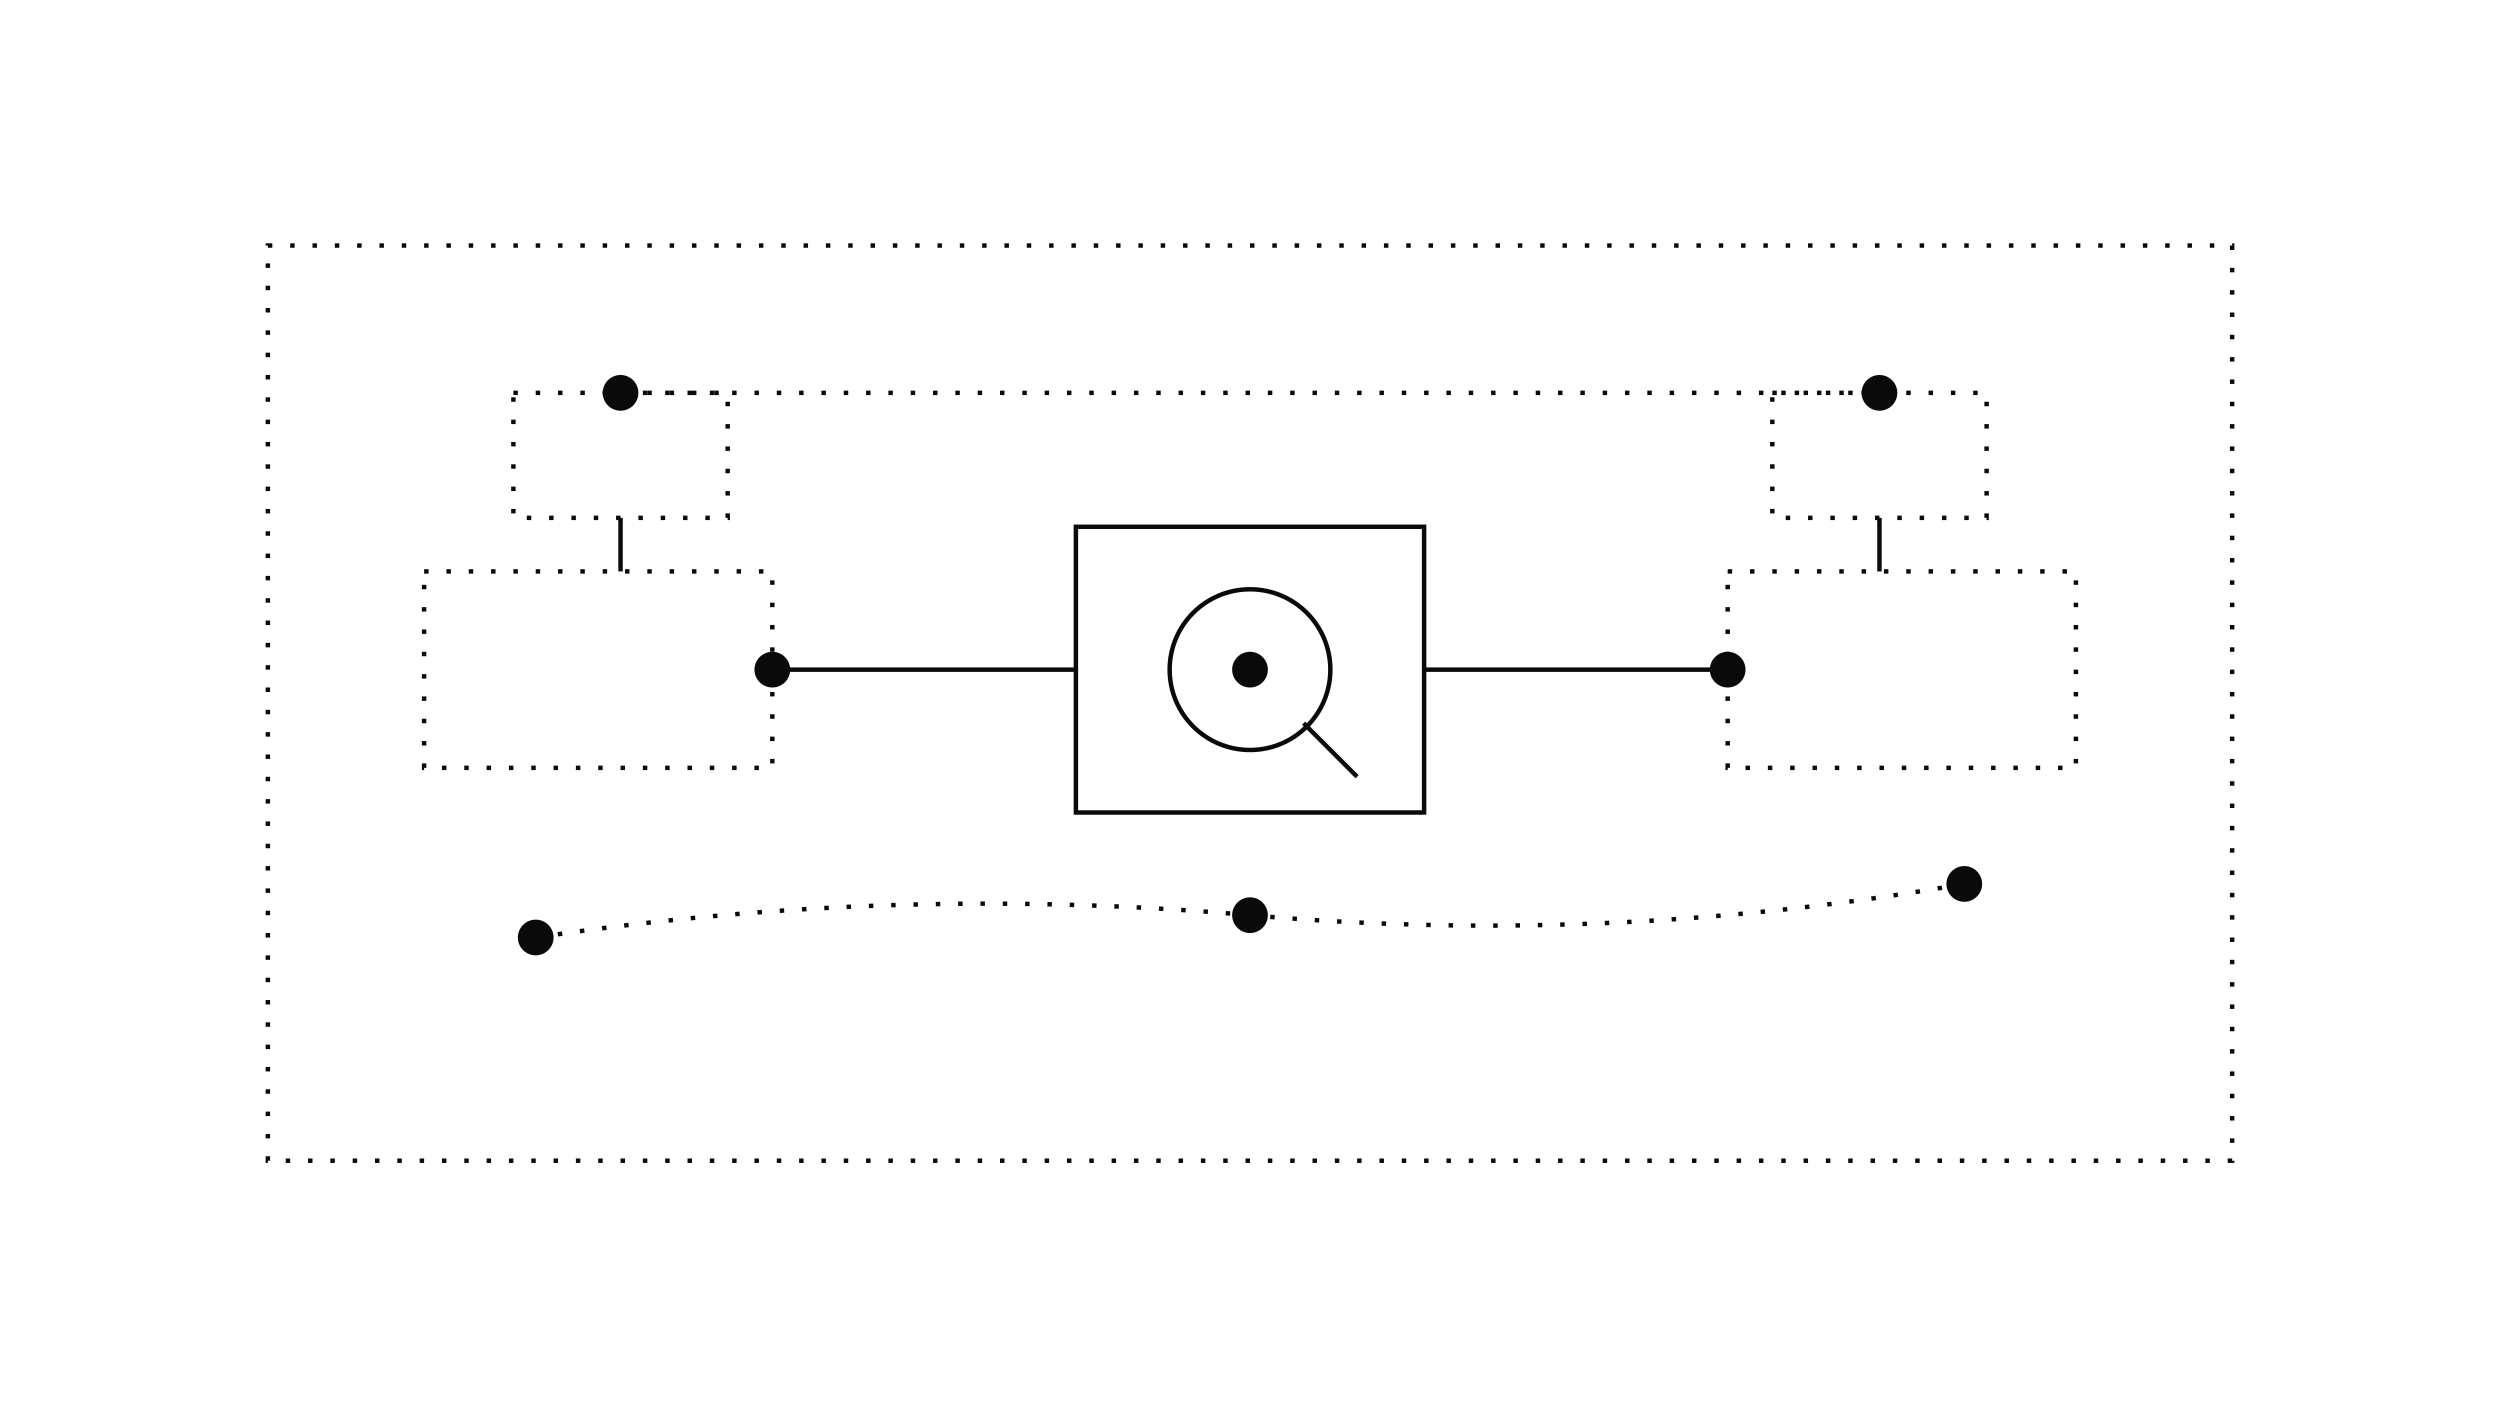
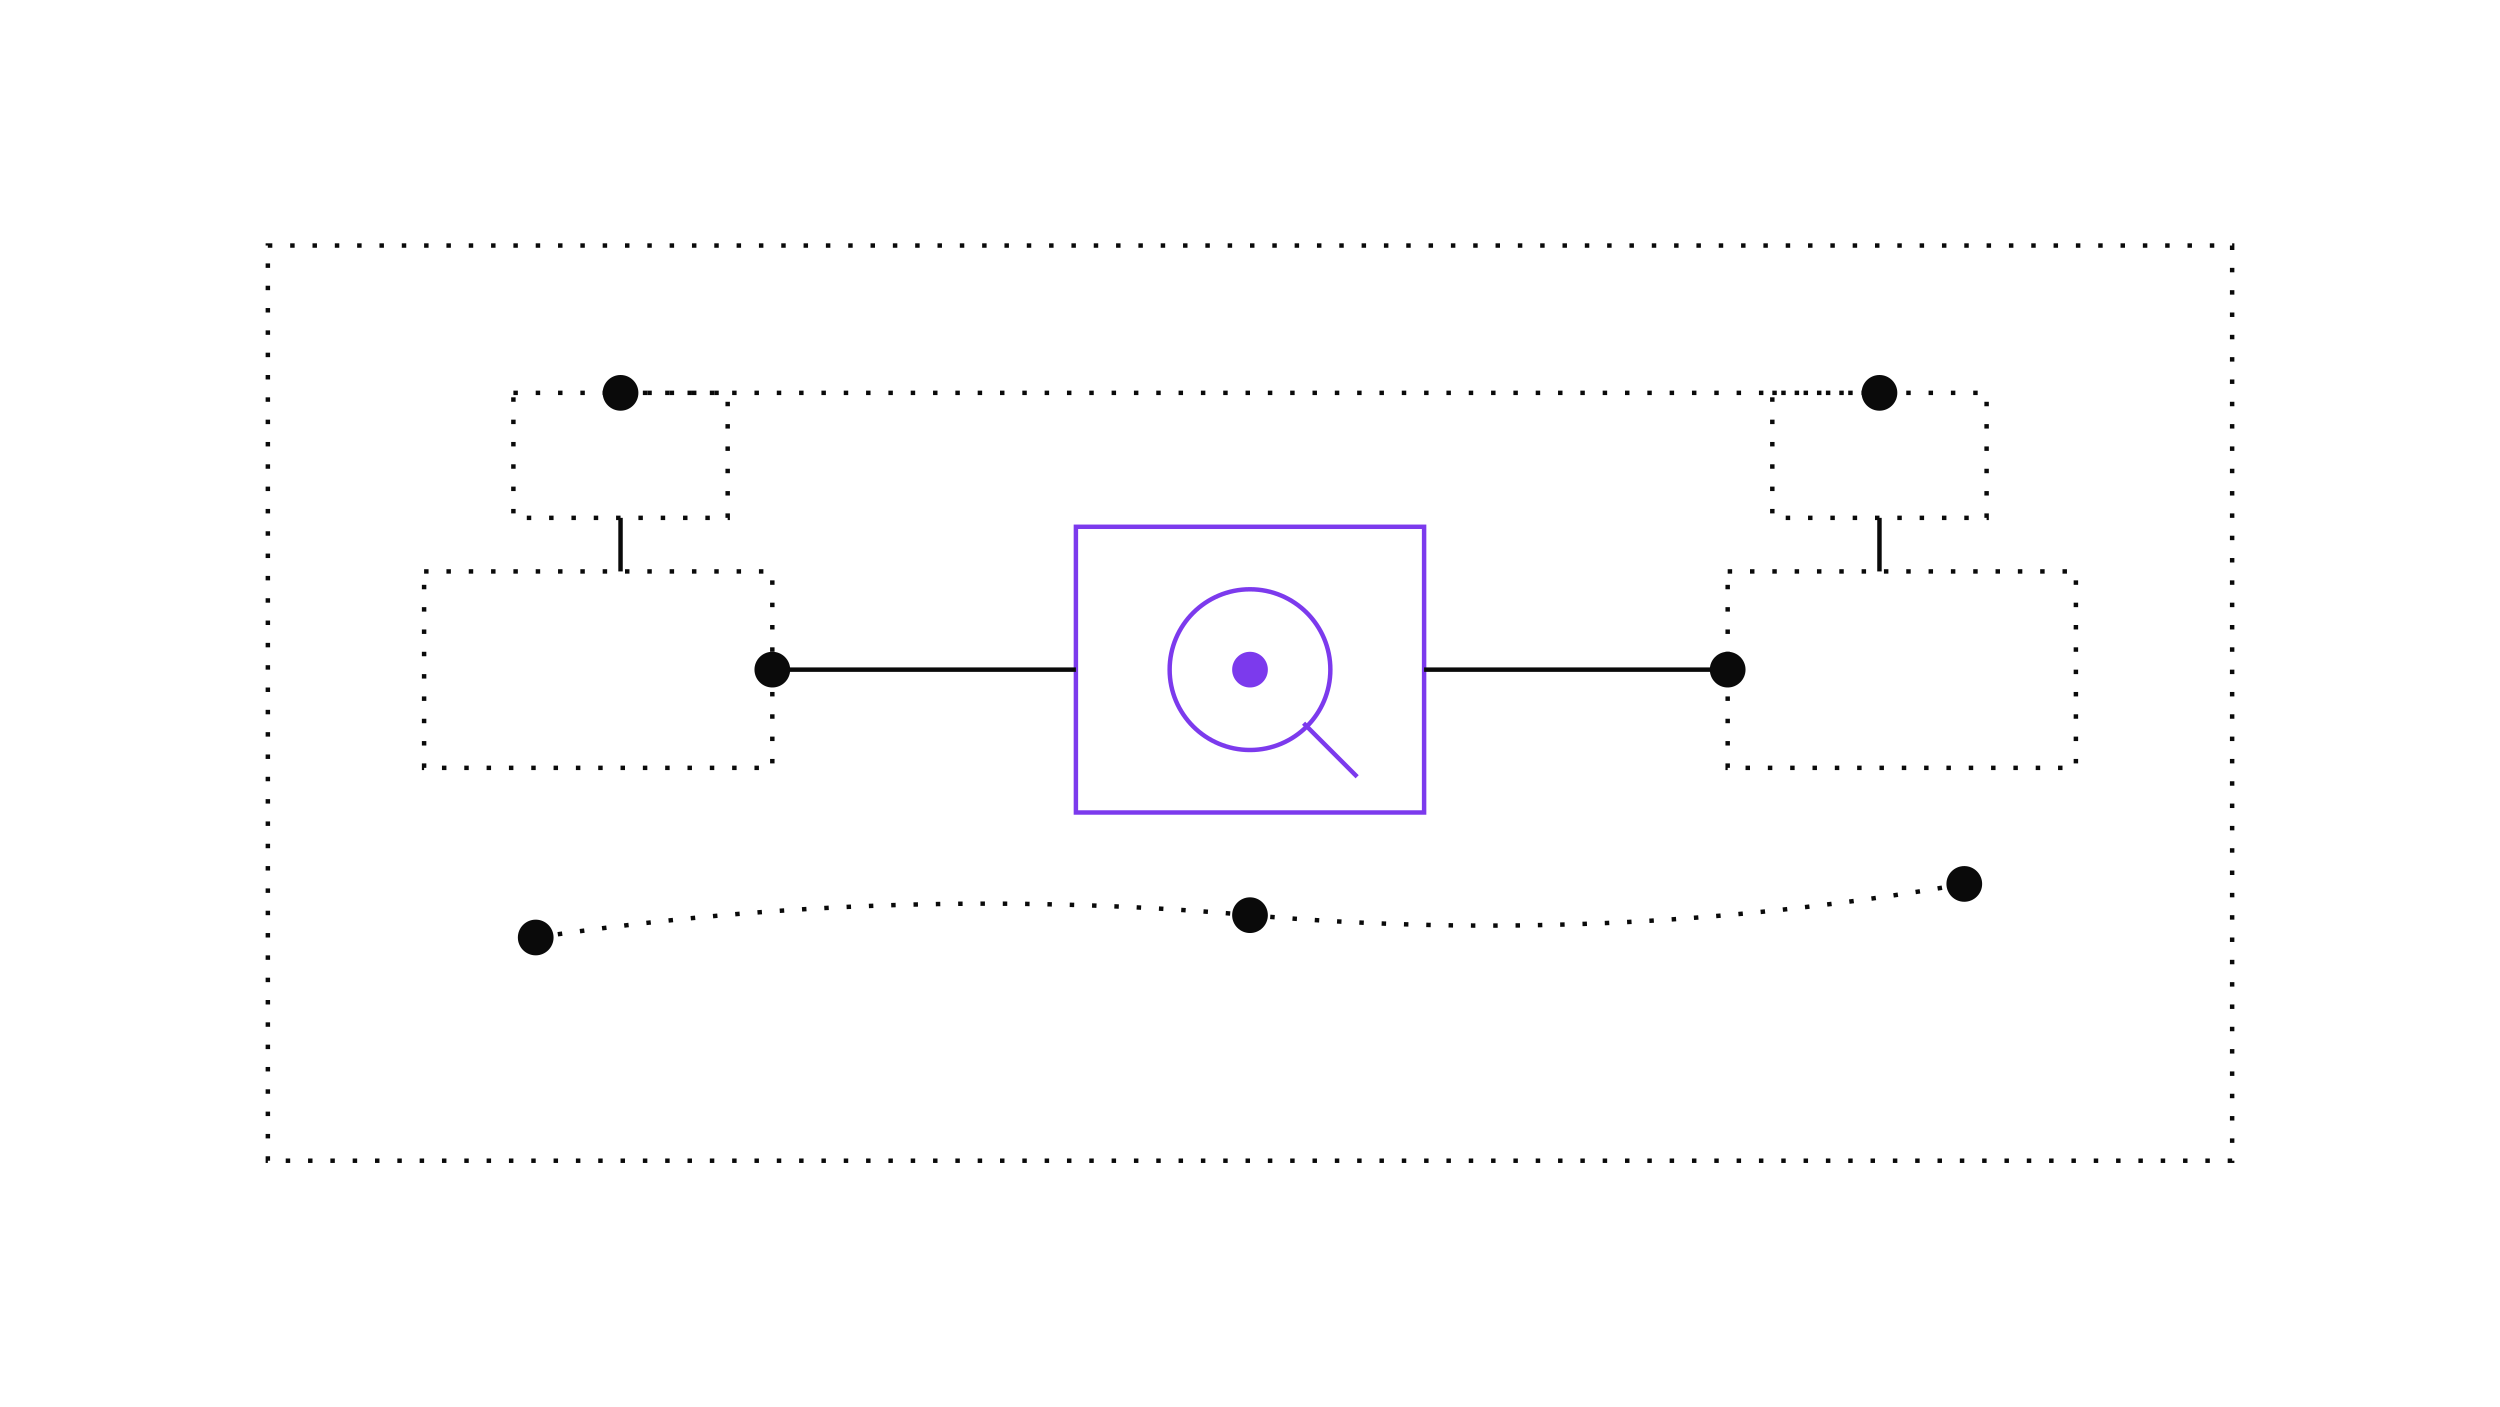
<svg xmlns="http://www.w3.org/2000/svg" viewBox="0 0 560 315" fill="none" stroke="#0a0a0a" stroke-width="1" shape-rendering="geometricPrecision" vector-effect="non-scaling-stroke">
  <rect x="60" y="55" width="440" height="205" stroke-dasharray="1 4" />
  <rect x="95" y="128" width="78" height="44" stroke-dasharray="1 4" />
-   <rect x="241" y="118" width="78" height="64" />
+   <rect x="241" y="118" width="78" height="64" stroke="#7C3AED" />
  <rect x="387" y="128" width="78" height="44" stroke-dasharray="1 4" />
  <path d="M 173 150 L 241 150" />
  <path d="M 319 150 L 387 150" />
  <circle cx="173" cy="150" r="4" fill="#0a0a0a" stroke="none" />
-   <circle cx="280" cy="150" r="4" fill="#0a0a0a" stroke="none" />
+   <circle cx="280" cy="150" r="4" fill="#7C3AED" stroke="none" />
  <circle cx="387" cy="150" r="4" fill="#0a0a0a" stroke="none" />
-   <circle cx="280" cy="150" r="18" />
-   <line x1="292" y1="162" x2="304" y2="174" />
+   <circle cx="280" cy="150" r="18" stroke="#7C3AED" />
+   <line x1="292" y1="162" x2="304" y2="174" stroke="#7C3AED" />
  <rect x="115" y="88" width="48" height="28" stroke-dasharray="1 4" />
  <rect x="397" y="88" width="48" height="28" stroke-dasharray="1 4" />
  <path d="M 139 116 L 139 128" />
  <path d="M 421 116 L 421 128" />
  <path d="M 139 88 L 421 88" stroke-dasharray="1 4" />
  <circle cx="139" cy="88" r="4" fill="#0a0a0a" stroke="none" />
  <circle cx="421" cy="88" r="4" fill="#0a0a0a" stroke="none" />
  <path d="M 120 210 Q 200 198 280 205 T 440 198" stroke-dasharray="1 4" />
  <circle cx="120" cy="210" r="4" fill="#0a0a0a" stroke="none" />
  <circle cx="280" cy="205" r="4" fill="#0a0a0a" stroke="none" />
  <circle cx="440" cy="198" r="4" fill="#0a0a0a" stroke="none" />
</svg>
